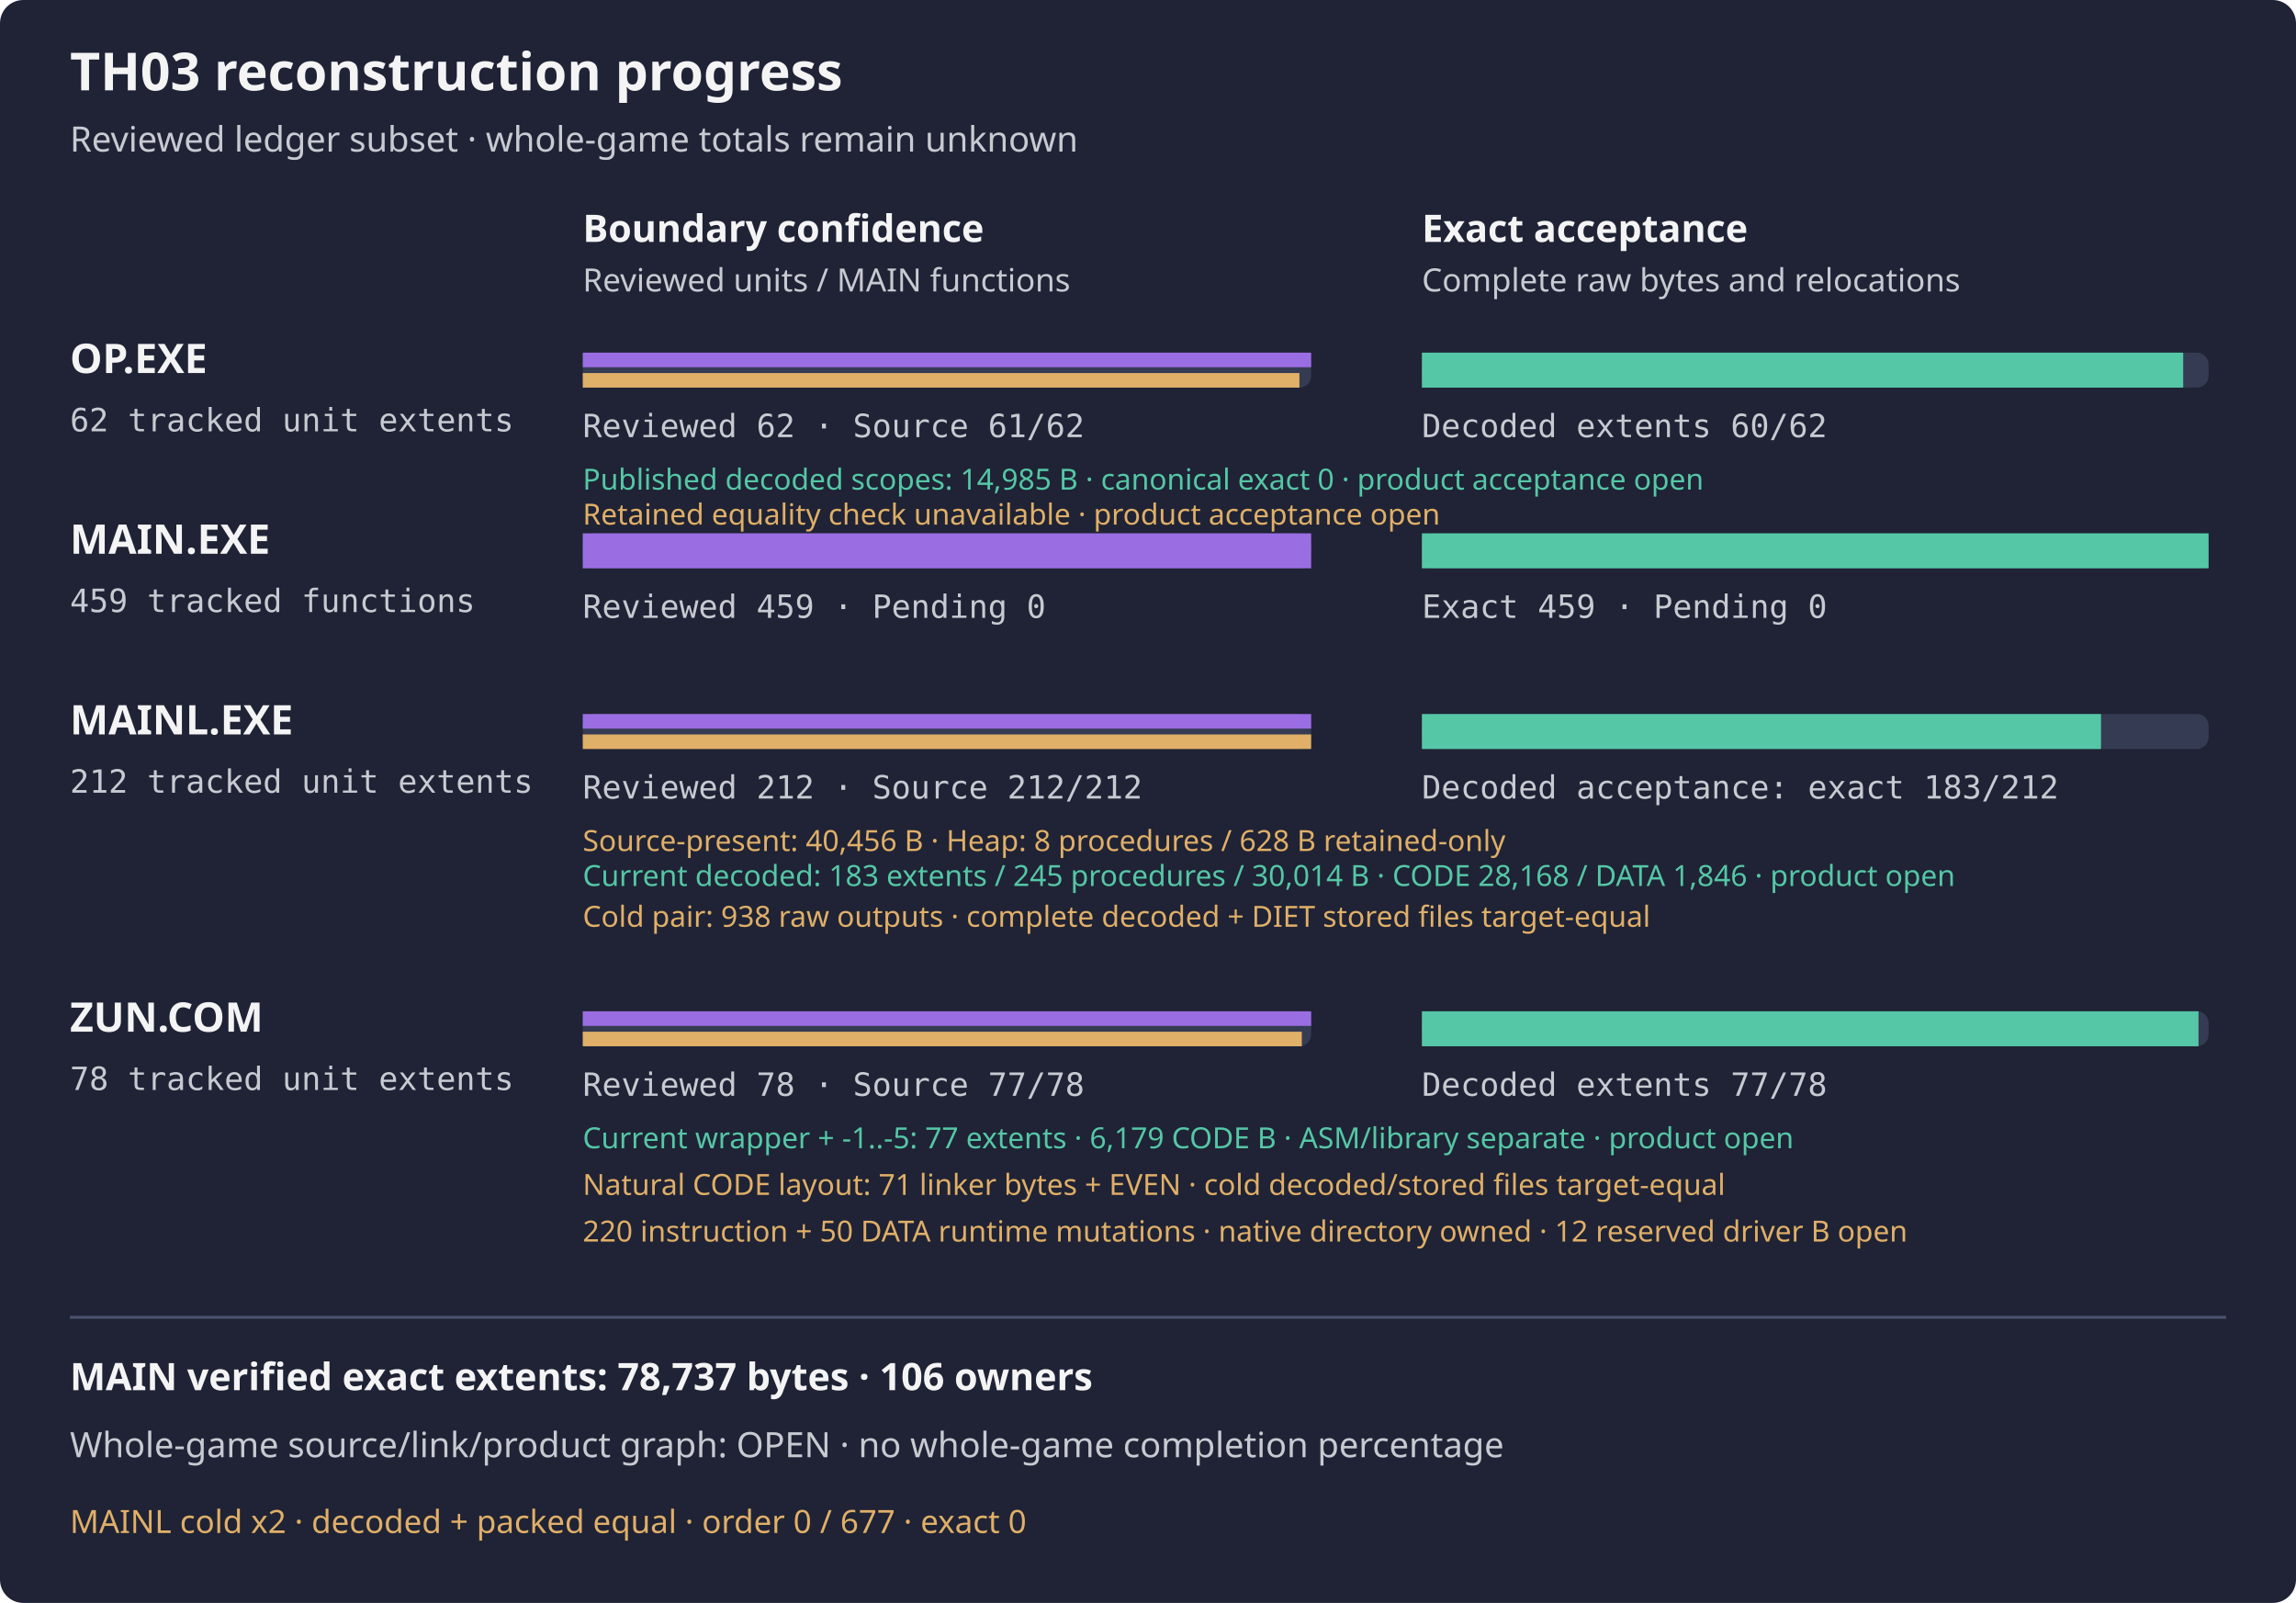
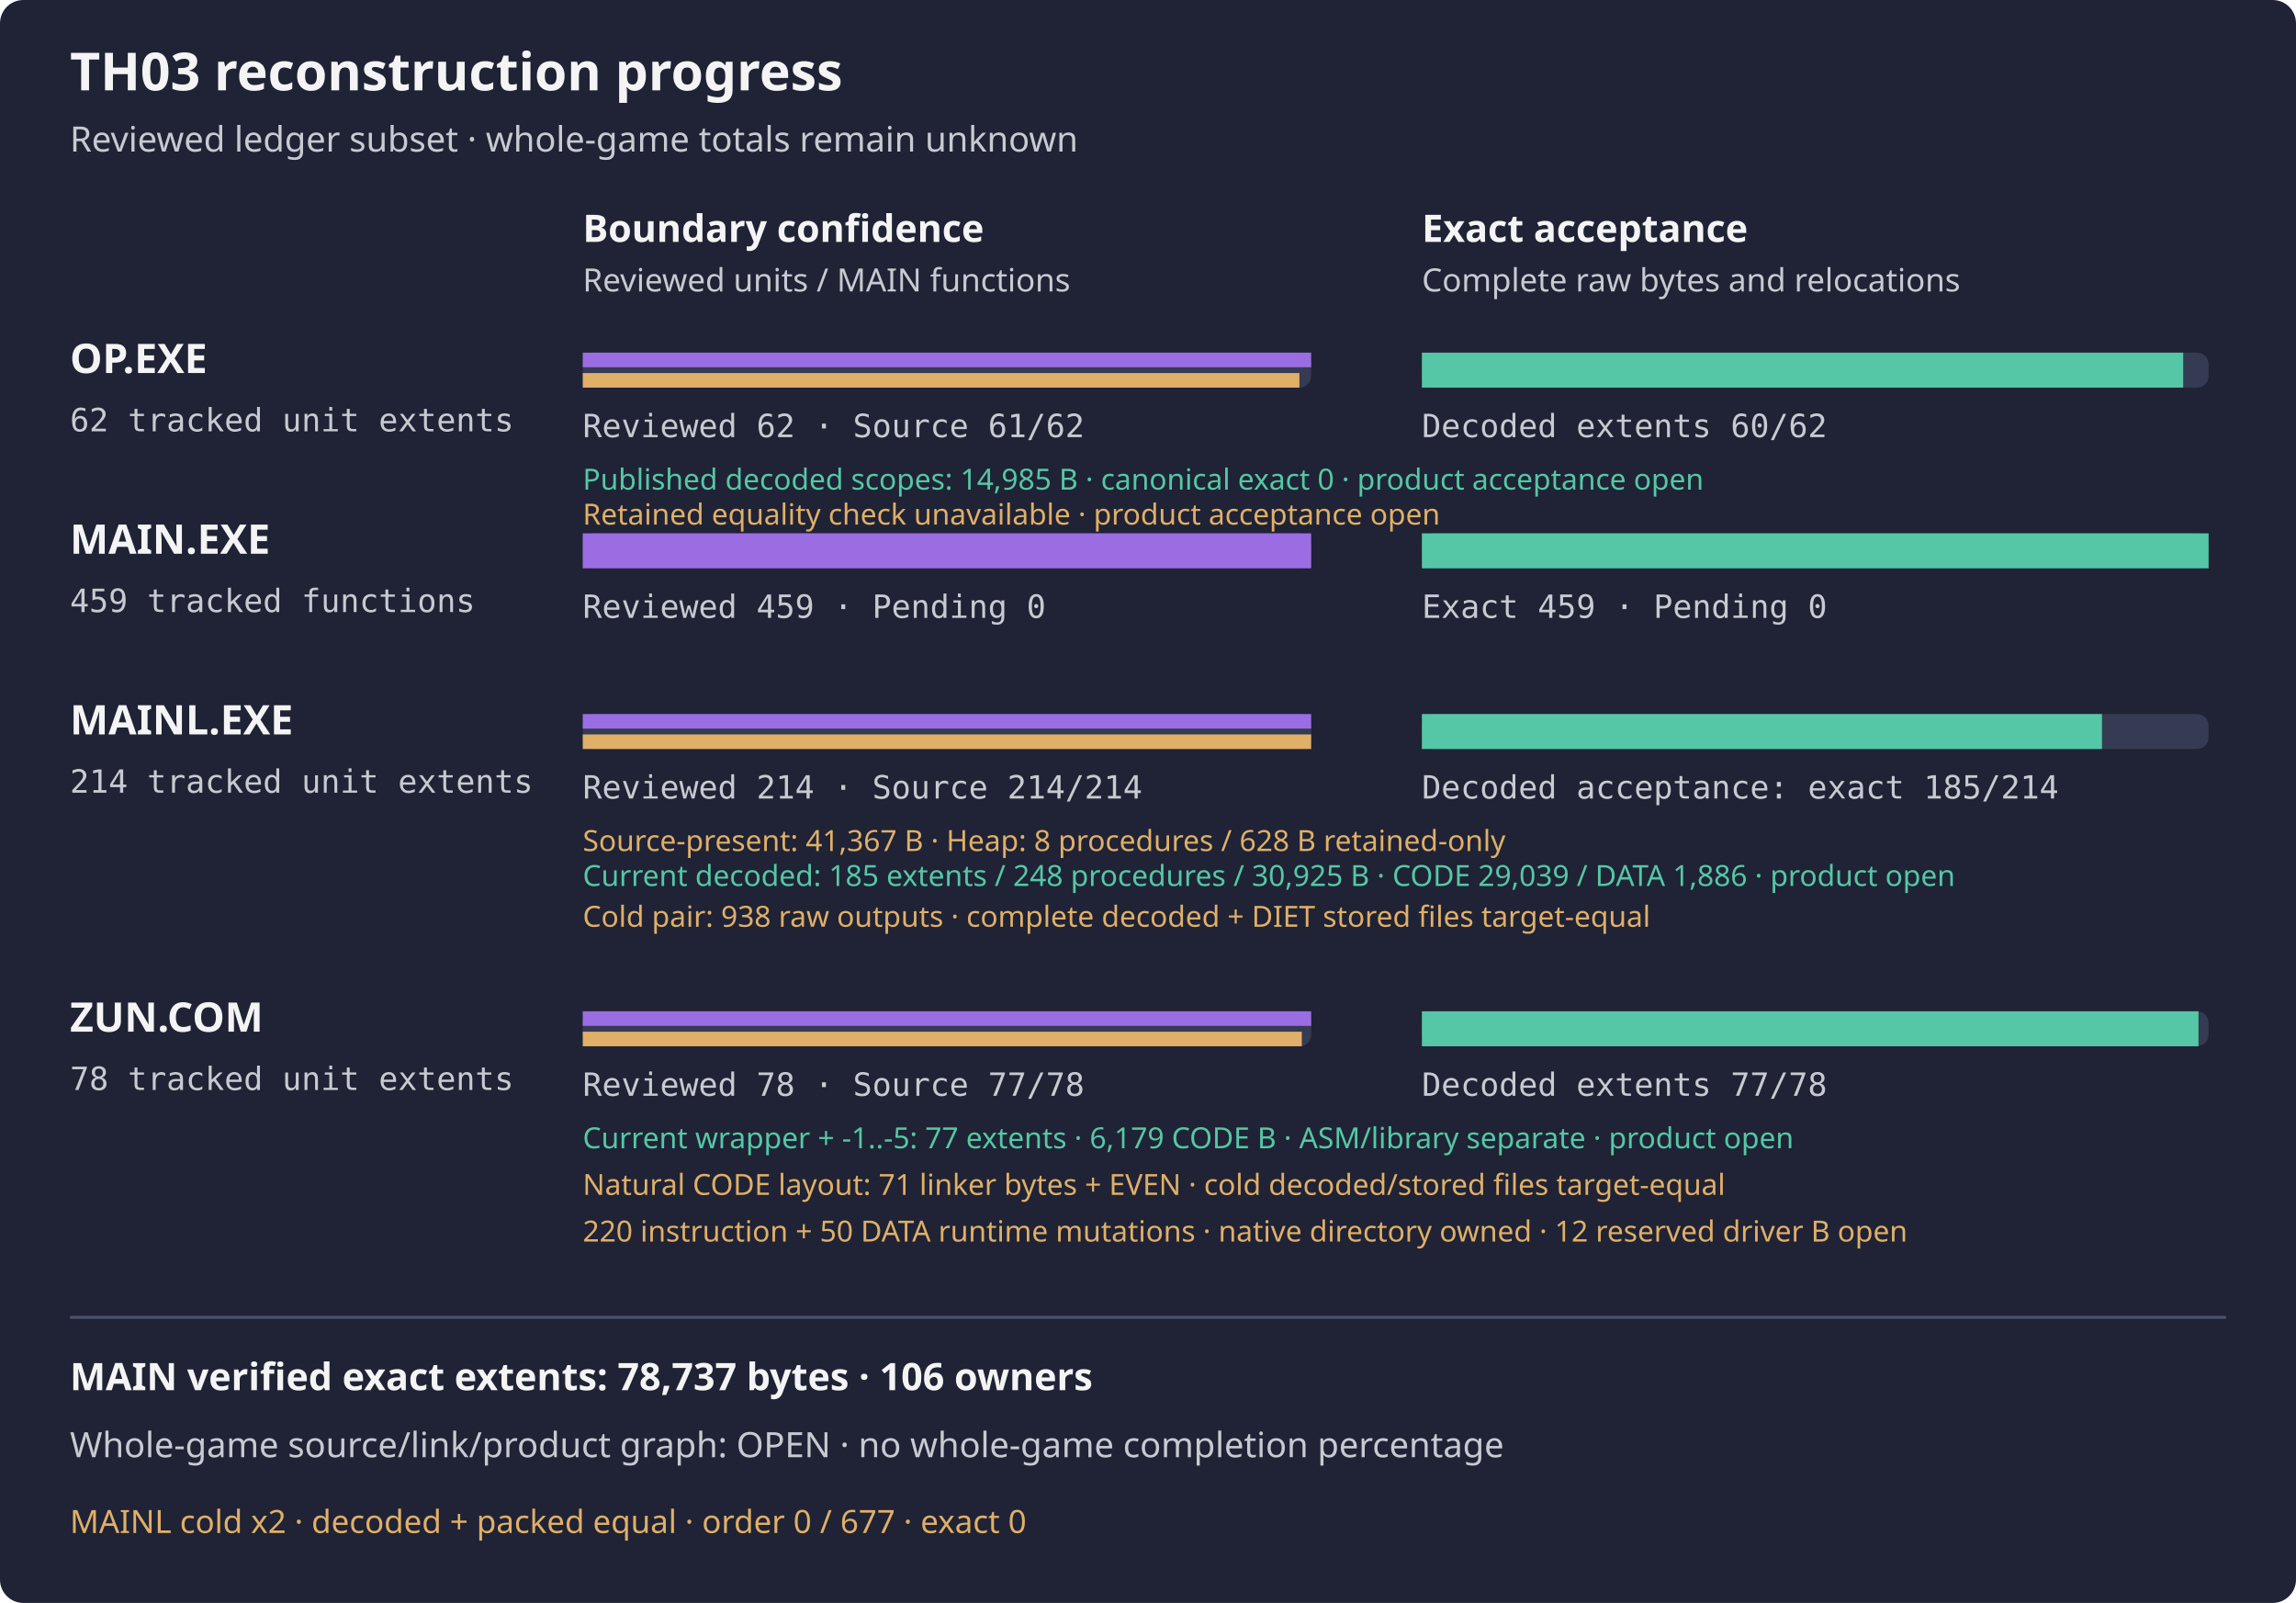
<svg xmlns="http://www.w3.org/2000/svg" width="788" height="550" viewBox="0 0 788 550" role="img" aria-label="TH03 reviewed subset reconstruction progress">
  <rect width="788" height="550" rx="8" fill="#1f2335" />
  <text x="24" y="31" fill="#f4f4f5" font-family="sans-serif" font-size="18" font-weight="600">TH03 reconstruction progress</text>
  <text x="24" y="52" fill="#c8cad2" font-family="sans-serif" font-size="12">Reviewed ledger subset · whole-game totals remain unknown</text>
  <text x="200" y="83" fill="#f4f4f5" font-family="sans-serif" font-size="13" font-weight="600">Boundary confidence</text>
  <text x="488" y="83" fill="#f4f4f5" font-family="sans-serif" font-size="13" font-weight="600">Exact acceptance</text>
  <text x="200" y="100" fill="#c8cad2" font-family="sans-serif" font-size="11">Reviewed units / MAIN functions</text>
  <text x="488" y="100" fill="#c8cad2" font-family="sans-serif" font-size="11">Complete raw bytes and relocations</text>
  <g aria-label="OP.EXE bars count tracked unit extents, not functions; source-present is not exact">
    <text x="24" y="128" fill="#f4f4f5" font-family="sans-serif" font-size="14" font-weight="600">OP.EXE</text>
    <text x="24" y="148" fill="#c8cad2" font-family="monospace" font-size="11">62 tracked unit extents</text>
    <rect x="200" y="121" width="250" height="12" rx="4" fill="#353b52" />
    <rect x="488" y="121" width="270" height="12" rx="4" fill="#353b52" />
    <rect x="200" y="121" width="250.00" height="5" fill="#9b6de3" />
    <rect x="200" y="128" width="245.97" height="5" fill="#e0af68" />
    <rect x="488" y="121" width="261.29" height="12" fill="#55c7a6" />
    <text x="200" y="150" fill="#c8cad2" font-family="monospace" font-size="11">Reviewed 62 · Source 61/62</text>
    <text x="488" y="150" fill="#c8cad2" font-family="monospace" font-size="11">Decoded extents 60/62</text>
  </g>
  <text x="200" y="168" fill="#55c7a6" font-family="sans-serif" font-size="10">Published decoded scopes: 14,985 B · canonical exact 0 · product acceptance open</text>
  <text x="200" y="180" fill="#e0af68" font-family="sans-serif" font-size="10">Retained equality check unavailable · product acceptance open</text>
  <text x="24" y="190" fill="#f4f4f5" font-family="sans-serif" font-size="14" font-weight="600">MAIN.EXE</text>
  <text x="24" y="210" fill="#c8cad2" font-family="monospace" font-size="11">459 tracked functions</text>
  <rect x="200" y="183" width="250" height="12" rx="4" fill="#353b52" />
  <rect x="488" y="183" width="270" height="12" rx="4" fill="#353b52" />
  <rect x="200" y="183" width="250.00" height="12" fill="#9b6de3" />
  <rect x="488" y="183" width="270.00" height="12" fill="#55c7a6" />
  <text x="200" y="212" fill="#c8cad2" font-family="monospace" font-size="11">Reviewed 459 · Pending 0</text>
  <text x="488" y="212" fill="#c8cad2" font-family="monospace" font-size="11">Exact 459 · Pending 0</text>
  <g aria-label="MAINL bars count tracked unit extents, not functions; source-present is not exact">
    <text x="24" y="252" fill="#f4f4f5" font-family="sans-serif" font-size="14" font-weight="600">MAINL.EXE</text>
-     <text x="24" y="272" fill="#c8cad2" font-family="monospace" font-size="11">212 tracked unit extents</text>
+     <text x="24" y="272" fill="#c8cad2" font-family="monospace" font-size="11">214 tracked unit extents</text>
    <rect x="200" y="245" width="250" height="12" rx="4" fill="#353b52" />
    <rect x="488" y="245" width="270" height="12" rx="4" fill="#353b52" />
    <rect x="200" y="245" width="250.00" height="5" fill="#9b6de3" />
    <rect x="200" y="252" width="250.00" height="5" fill="#e0af68" />
-     <rect x="488" y="245" width="233.07" height="12" fill="#55c7a6" />
-     <text x="200" y="274" fill="#c8cad2" font-family="monospace" font-size="11">Reviewed 212 · Source 212/212</text>
-     <text x="488" y="274" fill="#c8cad2" font-family="monospace" font-size="11">Decoded acceptance: exact 183/212</text>
-     <text x="200" y="292" fill="#e0af68" font-family="sans-serif" font-size="10">Source-present: 40,456 B · Heap: 8 procedures / 628 B retained-only</text>
+     <rect x="488" y="245" width="233.41" height="12" fill="#55c7a6" />
+     <text x="200" y="274" fill="#c8cad2" font-family="monospace" font-size="11">Reviewed 214 · Source 214/214</text>
+     <text x="488" y="274" fill="#c8cad2" font-family="monospace" font-size="11">Decoded acceptance: exact 185/214</text>
+     <text x="200" y="292" fill="#e0af68" font-family="sans-serif" font-size="10">Source-present: 41,367 B · Heap: 8 procedures / 628 B retained-only</text>
  </g>
-   <text x="200" y="304" fill="#55c7a6" font-family="sans-serif" font-size="10">Current decoded: 183 extents / 245 procedures / 30,014 B · CODE 28,168 / DATA 1,846 · product open</text>
+   <text x="200" y="304" fill="#55c7a6" font-family="sans-serif" font-size="10">Current decoded: 185 extents / 248 procedures / 30,925 B · CODE 29,039 / DATA 1,886 · product open</text>
  <text x="200" y="318" fill="#e0af68" font-family="sans-serif" font-size="10">Cold pair: 938 raw outputs · complete decoded + DIET stored files target-equal</text>
  <g aria-label="ZUN.COM bars count tracked unit extents, not functions; source-present is not exact">
    <text x="24" y="354" fill="#f4f4f5" font-family="sans-serif" font-size="14" font-weight="600">ZUN.COM</text>
    <text x="24" y="374" fill="#c8cad2" font-family="monospace" font-size="11">78 tracked unit extents</text>
    <rect x="200" y="347" width="250" height="12" rx="4" fill="#353b52" />
    <rect x="488" y="347" width="270" height="12" rx="4" fill="#353b52" />
    <rect x="200" y="347" width="250.00" height="5" fill="#9b6de3" />
    <rect x="200" y="354" width="246.79" height="5" fill="#e0af68" />
    <rect x="488" y="347" width="266.54" height="12" fill="#55c7a6" />
    <text x="200" y="376" fill="#c8cad2" font-family="monospace" font-size="11">Reviewed 78 · Source 77/78</text>
    <text x="488" y="376" fill="#c8cad2" font-family="monospace" font-size="11">Decoded extents 77/78</text>
  </g>
  <text x="200" y="394" fill="#55c7a6" font-family="sans-serif" font-size="10">Current wrapper + -1..-5: 77 extents · 6,179 CODE B · ASM/library separate · product open</text>
  <text x="200" y="410" fill="#e0af68" font-family="sans-serif" font-size="10">Natural CODE layout: 71 linker bytes + EVEN · cold decoded/stored files target-equal</text>
  <text x="200" y="426" fill="#e0af68" font-family="sans-serif" font-size="10">220 instruction + 50 DATA runtime mutations · native directory owned · 12 reserved driver B open</text>
  <path d="M24 452 H764" stroke="#4b526d" />
  <text x="24" y="477" fill="#f4f4f5" font-family="sans-serif" font-size="13" font-weight="600">MAIN verified exact extents: 78,737 bytes · 106 owners</text>
  <text x="24" y="500" fill="#c8cad2" font-family="sans-serif" font-size="12">Whole-game source/link/product graph: OPEN · no whole-game completion percentage</text>
  <text x="24" y="526" fill="#e0af68" font-family="sans-serif" font-size="11">MAINL cold x2 · decoded + packed equal · order 0 / 677 · exact 0</text>
</svg>
